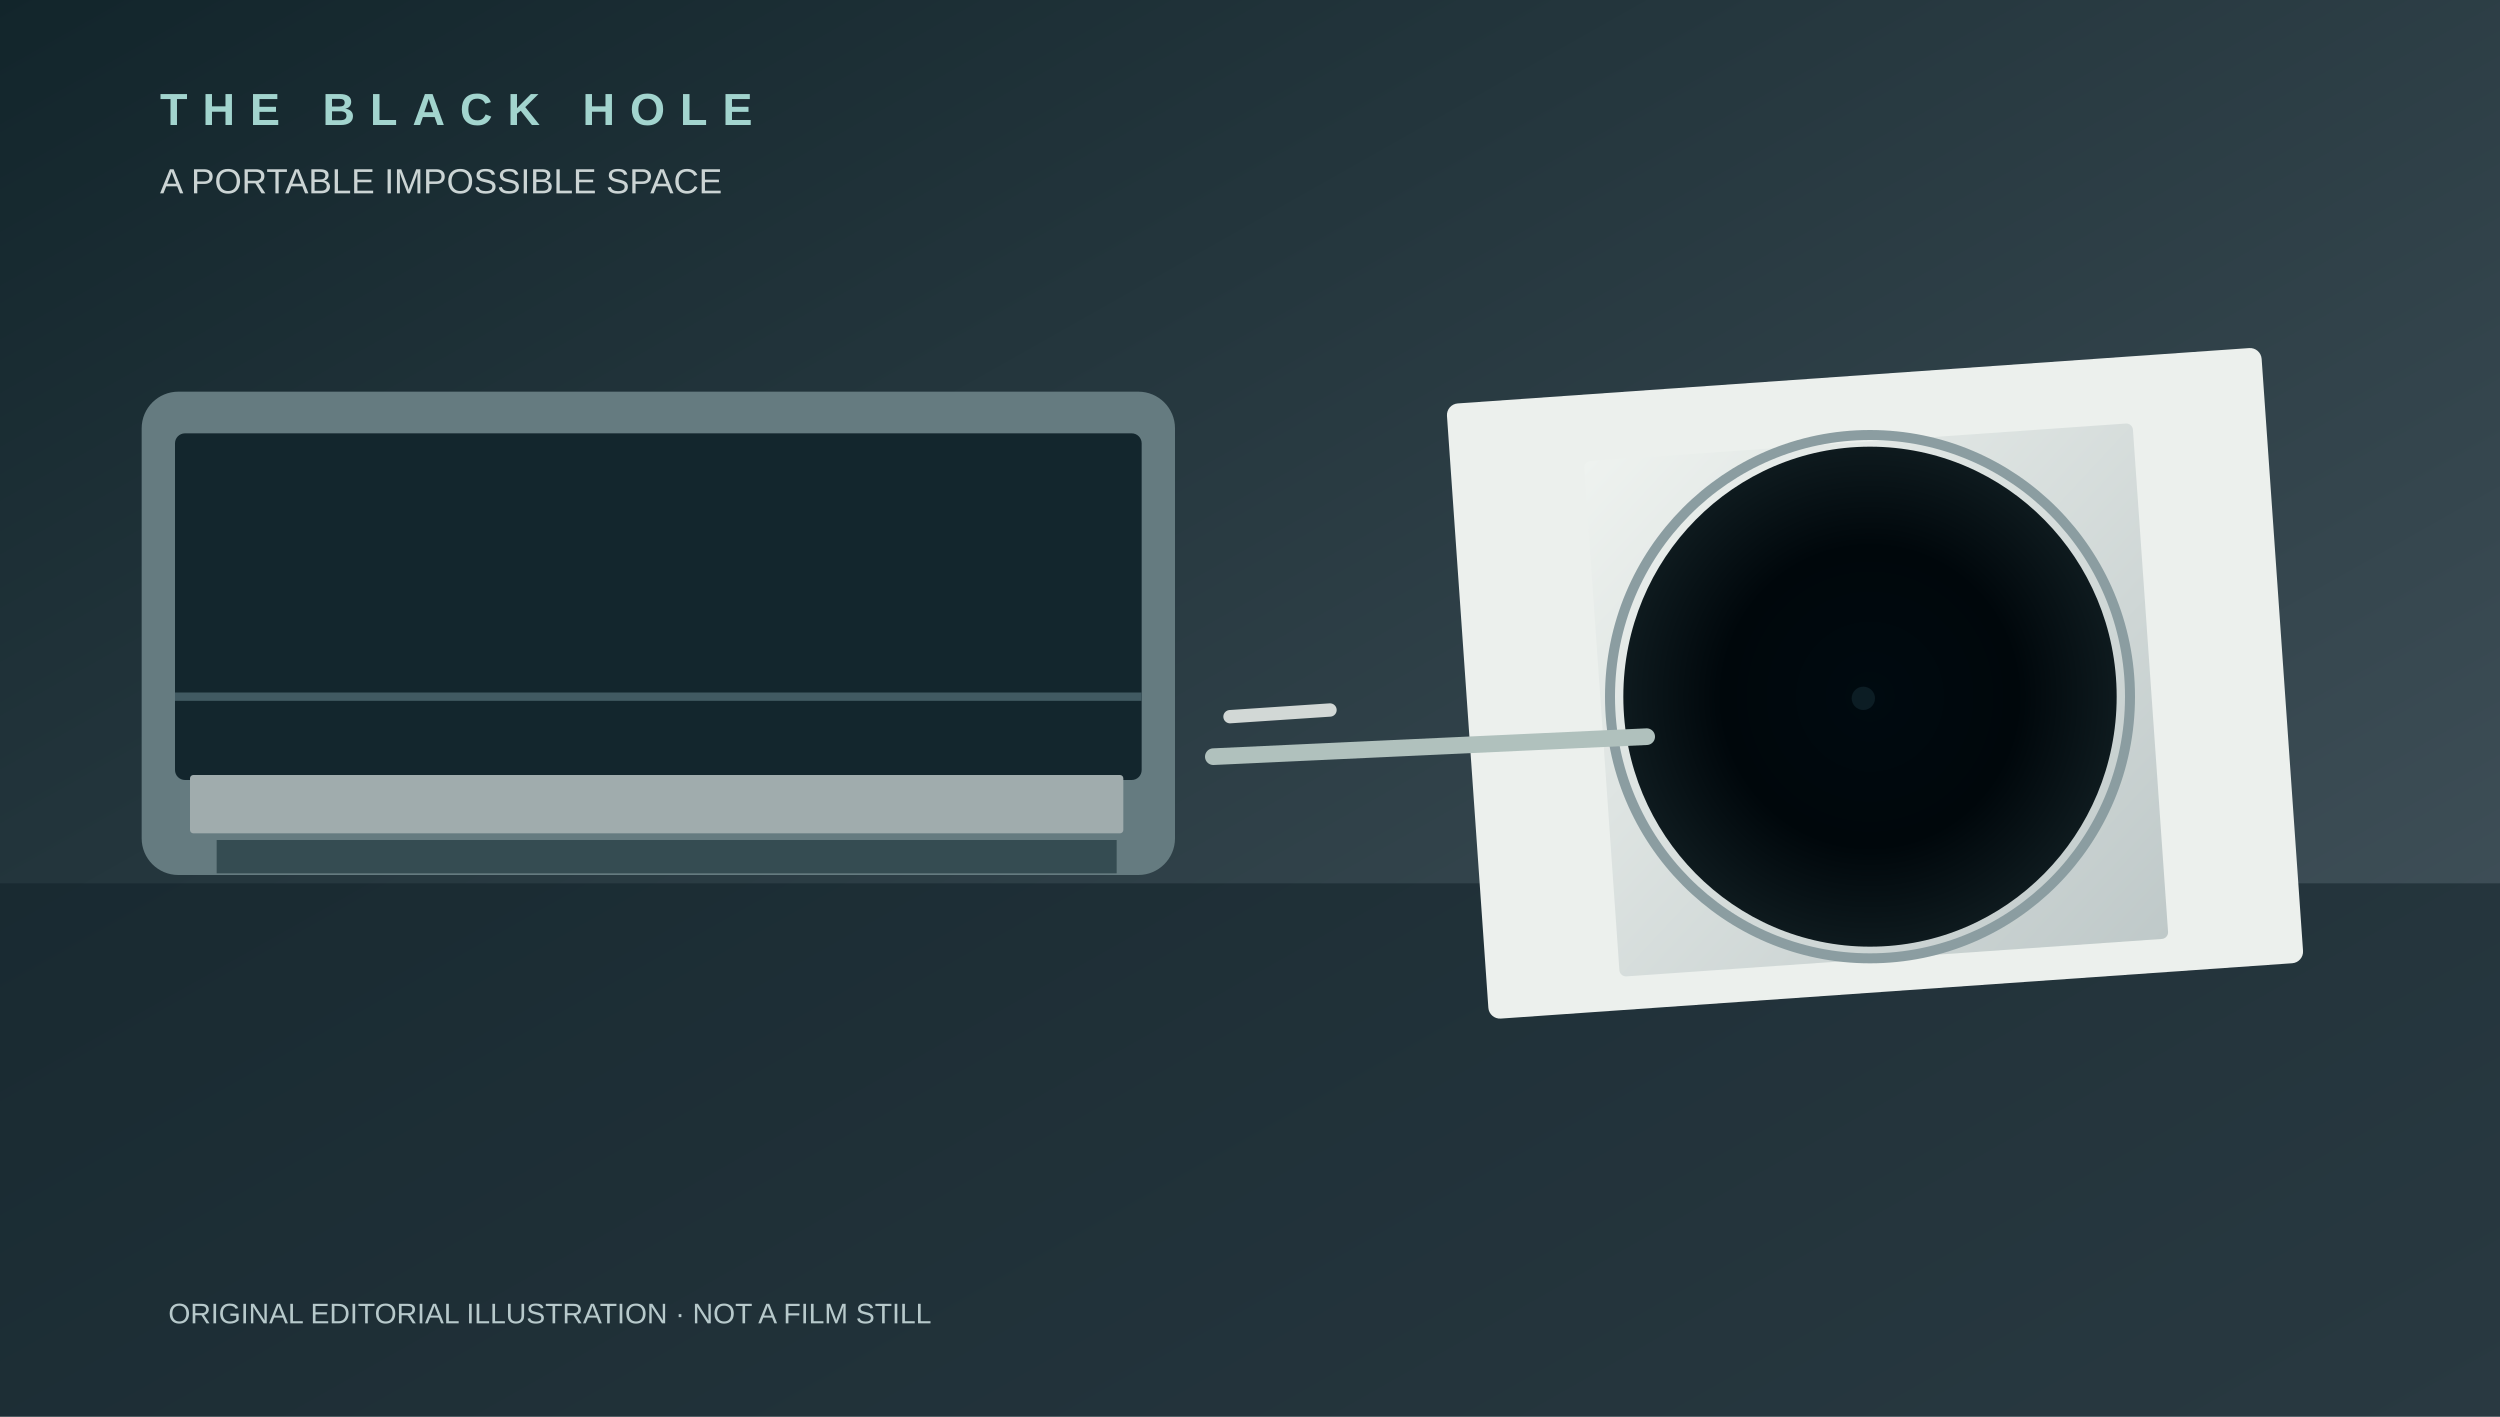
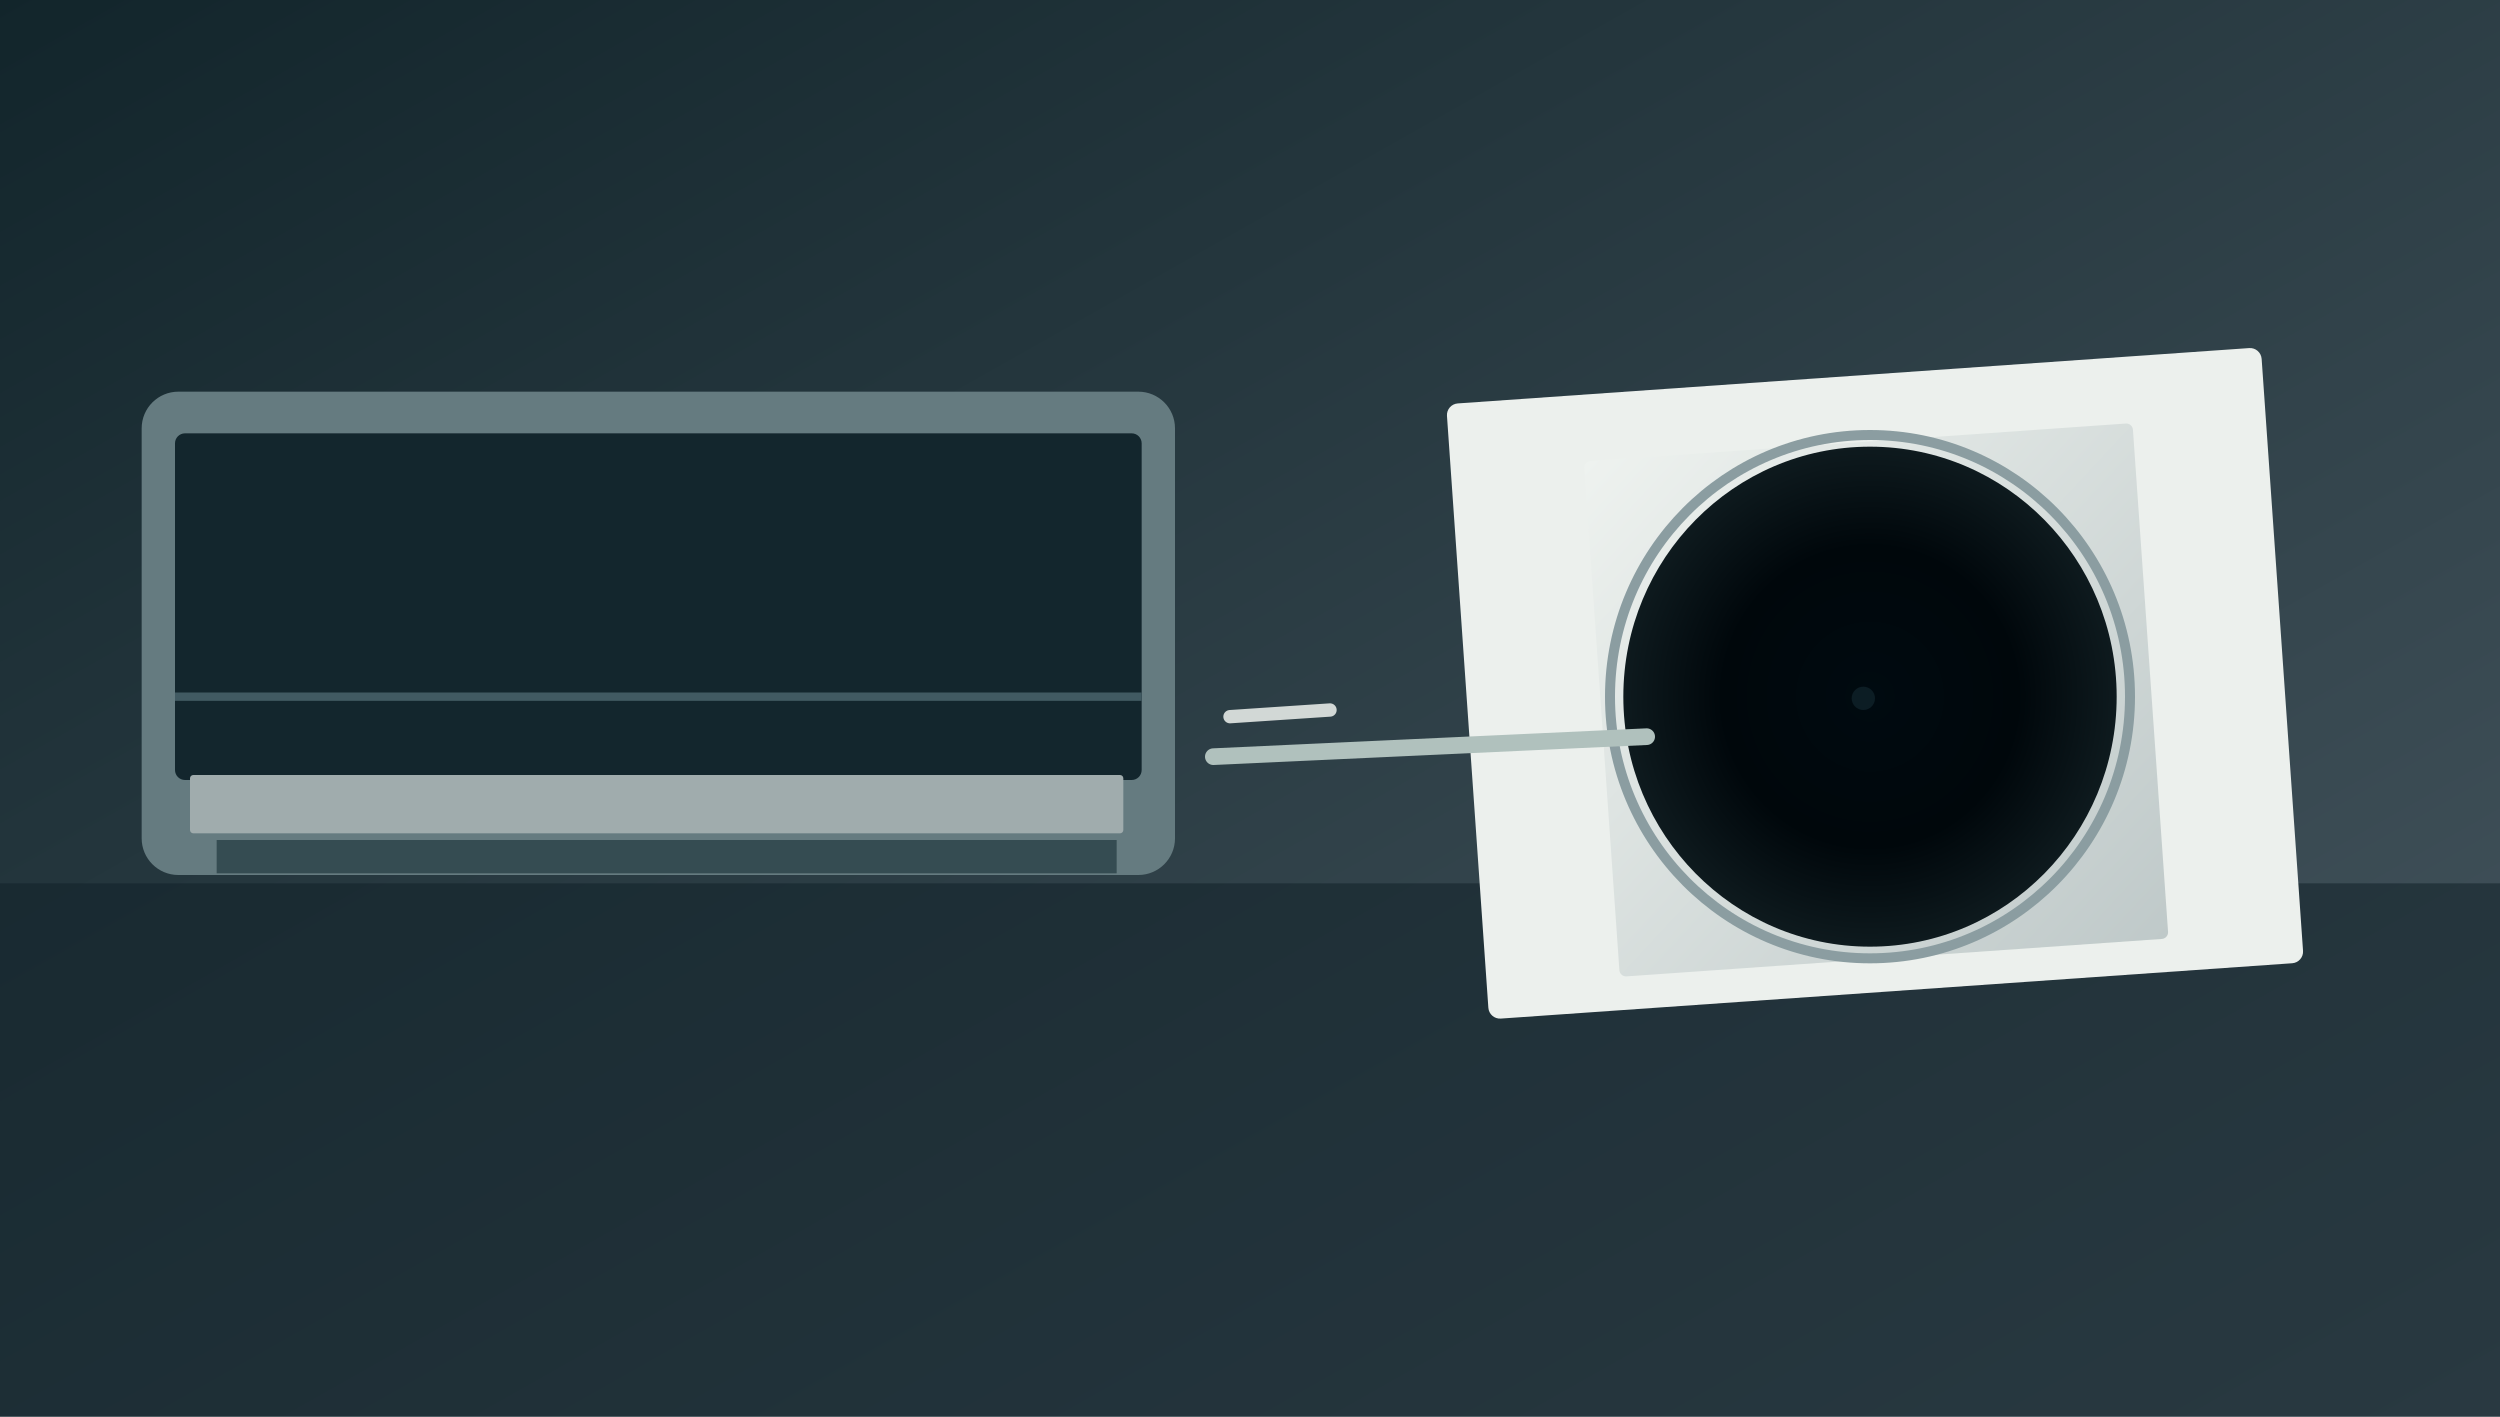
<svg xmlns="http://www.w3.org/2000/svg" width="1500" height="850" viewBox="0 0 1500 850">
  <defs>
    <linearGradient id="bg" x2="1" y2="1">
      <stop stop-color="#12252b" />
      <stop offset="1" stop-color="#475760" />
    </linearGradient>
    <linearGradient id="paper" x1="0" y1="0" x2="1" y2="1">
      <stop stop-color="#eef2ef" />
      <stop offset="1" stop-color="#bfc9c9" />
    </linearGradient>
    <radialGradient id="hole">
      <stop stop-color="#000a10" />
      <stop offset=".6" stop-color="#00070b" />
      <stop offset="1" stop-color="#0e1a1e" />
    </radialGradient>
  </defs>
  <rect width="1500" height="850" fill="url(#bg)" />
  <path d="M0 530H1500V850H0Z" fill="#112128" opacity=".55" />
  <rect x="85" y="235" width="620" height="290" rx="22" fill="#657b80" />
  <rect x="105" y="260" width="580" height="208" rx="6" fill="#13262d" />
  <path d="M105 418h580" stroke="#415a62" stroke-width="5" />
  <rect x="114" y="465" width="560" height="35" rx="2" fill="#a0acad" />
  <rect x="130" y="504" width="540" height="20" fill="#354c52" />
  <rect x="880" y="225" width="490" height="370" rx="7" fill="#ecf0ed" transform="rotate(-4 1125 410)" />
  <rect x="960" y="265" width="330" height="310" rx="4" fill="url(#paper)" transform="rotate(-4 1125 410)" />
  <ellipse cx="1122" cy="418" rx="148" ry="150" fill="url(#hole)" />
  <ellipse cx="1122" cy="418" rx="156" ry="157" fill="none" stroke="#8b9da1" stroke-width="6" />
  <path d="M728 454l260-12" stroke="#b0c1bd" stroke-width="10" stroke-linecap="round" />
  <path d="M738 430l60-4" stroke="#d2d8d6" stroke-width="8" stroke-linecap="round" />
  <circle cx="1118" cy="419" r="7" fill="#284954" opacity=".3" />
-   <text x="96" y="75" font-family="Arial,Helvetica,sans-serif" font-weight="bold" letter-spacing="9" font-size="27" fill="#a2d4ce">THE BLACK HOLE</text>
-   <text x="96" y="116" font-family="Arial,Helvetica,sans-serif" font-size="21" fill="#cbd4d4">A PORTABLE IMPOSSIBLE SPACE</text>
-   <text x="101" y="794" font-family="Arial,Helvetica,sans-serif" font-size="17" fill="#b7c9cb">ORIGINAL EDITORIAL ILLUSTRATION · NOT A FILM STILL</text>
</svg>
